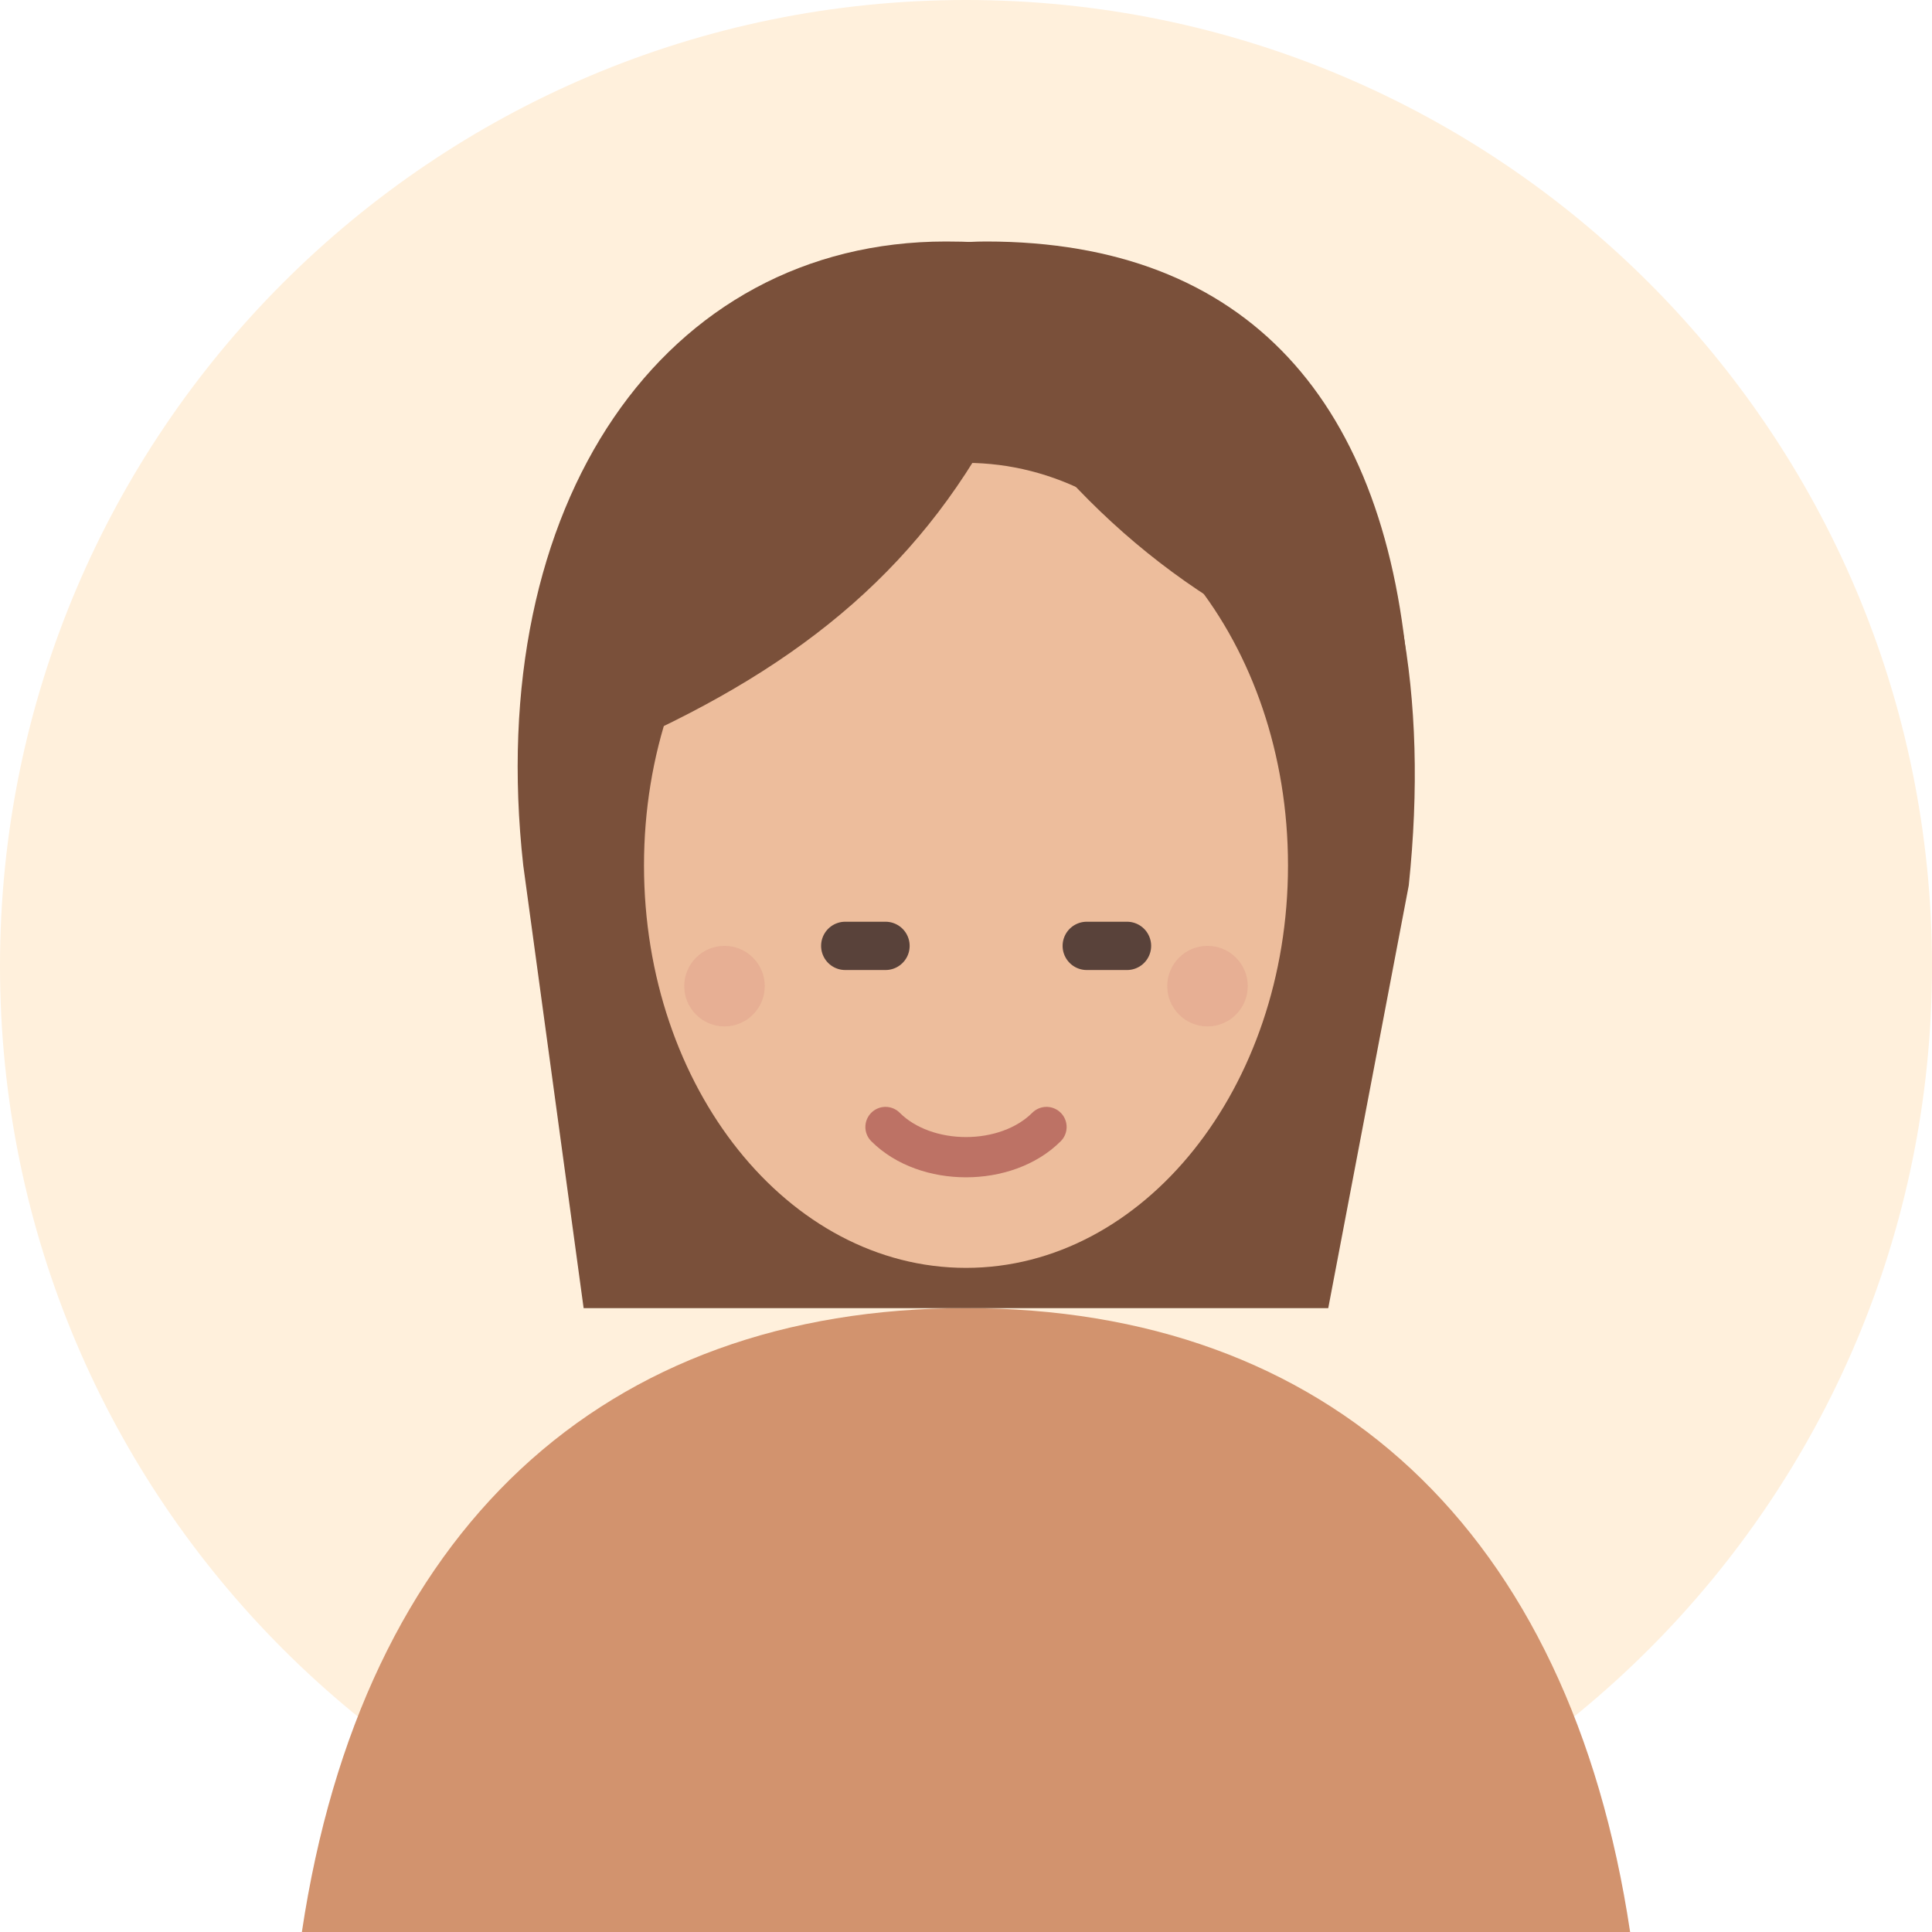
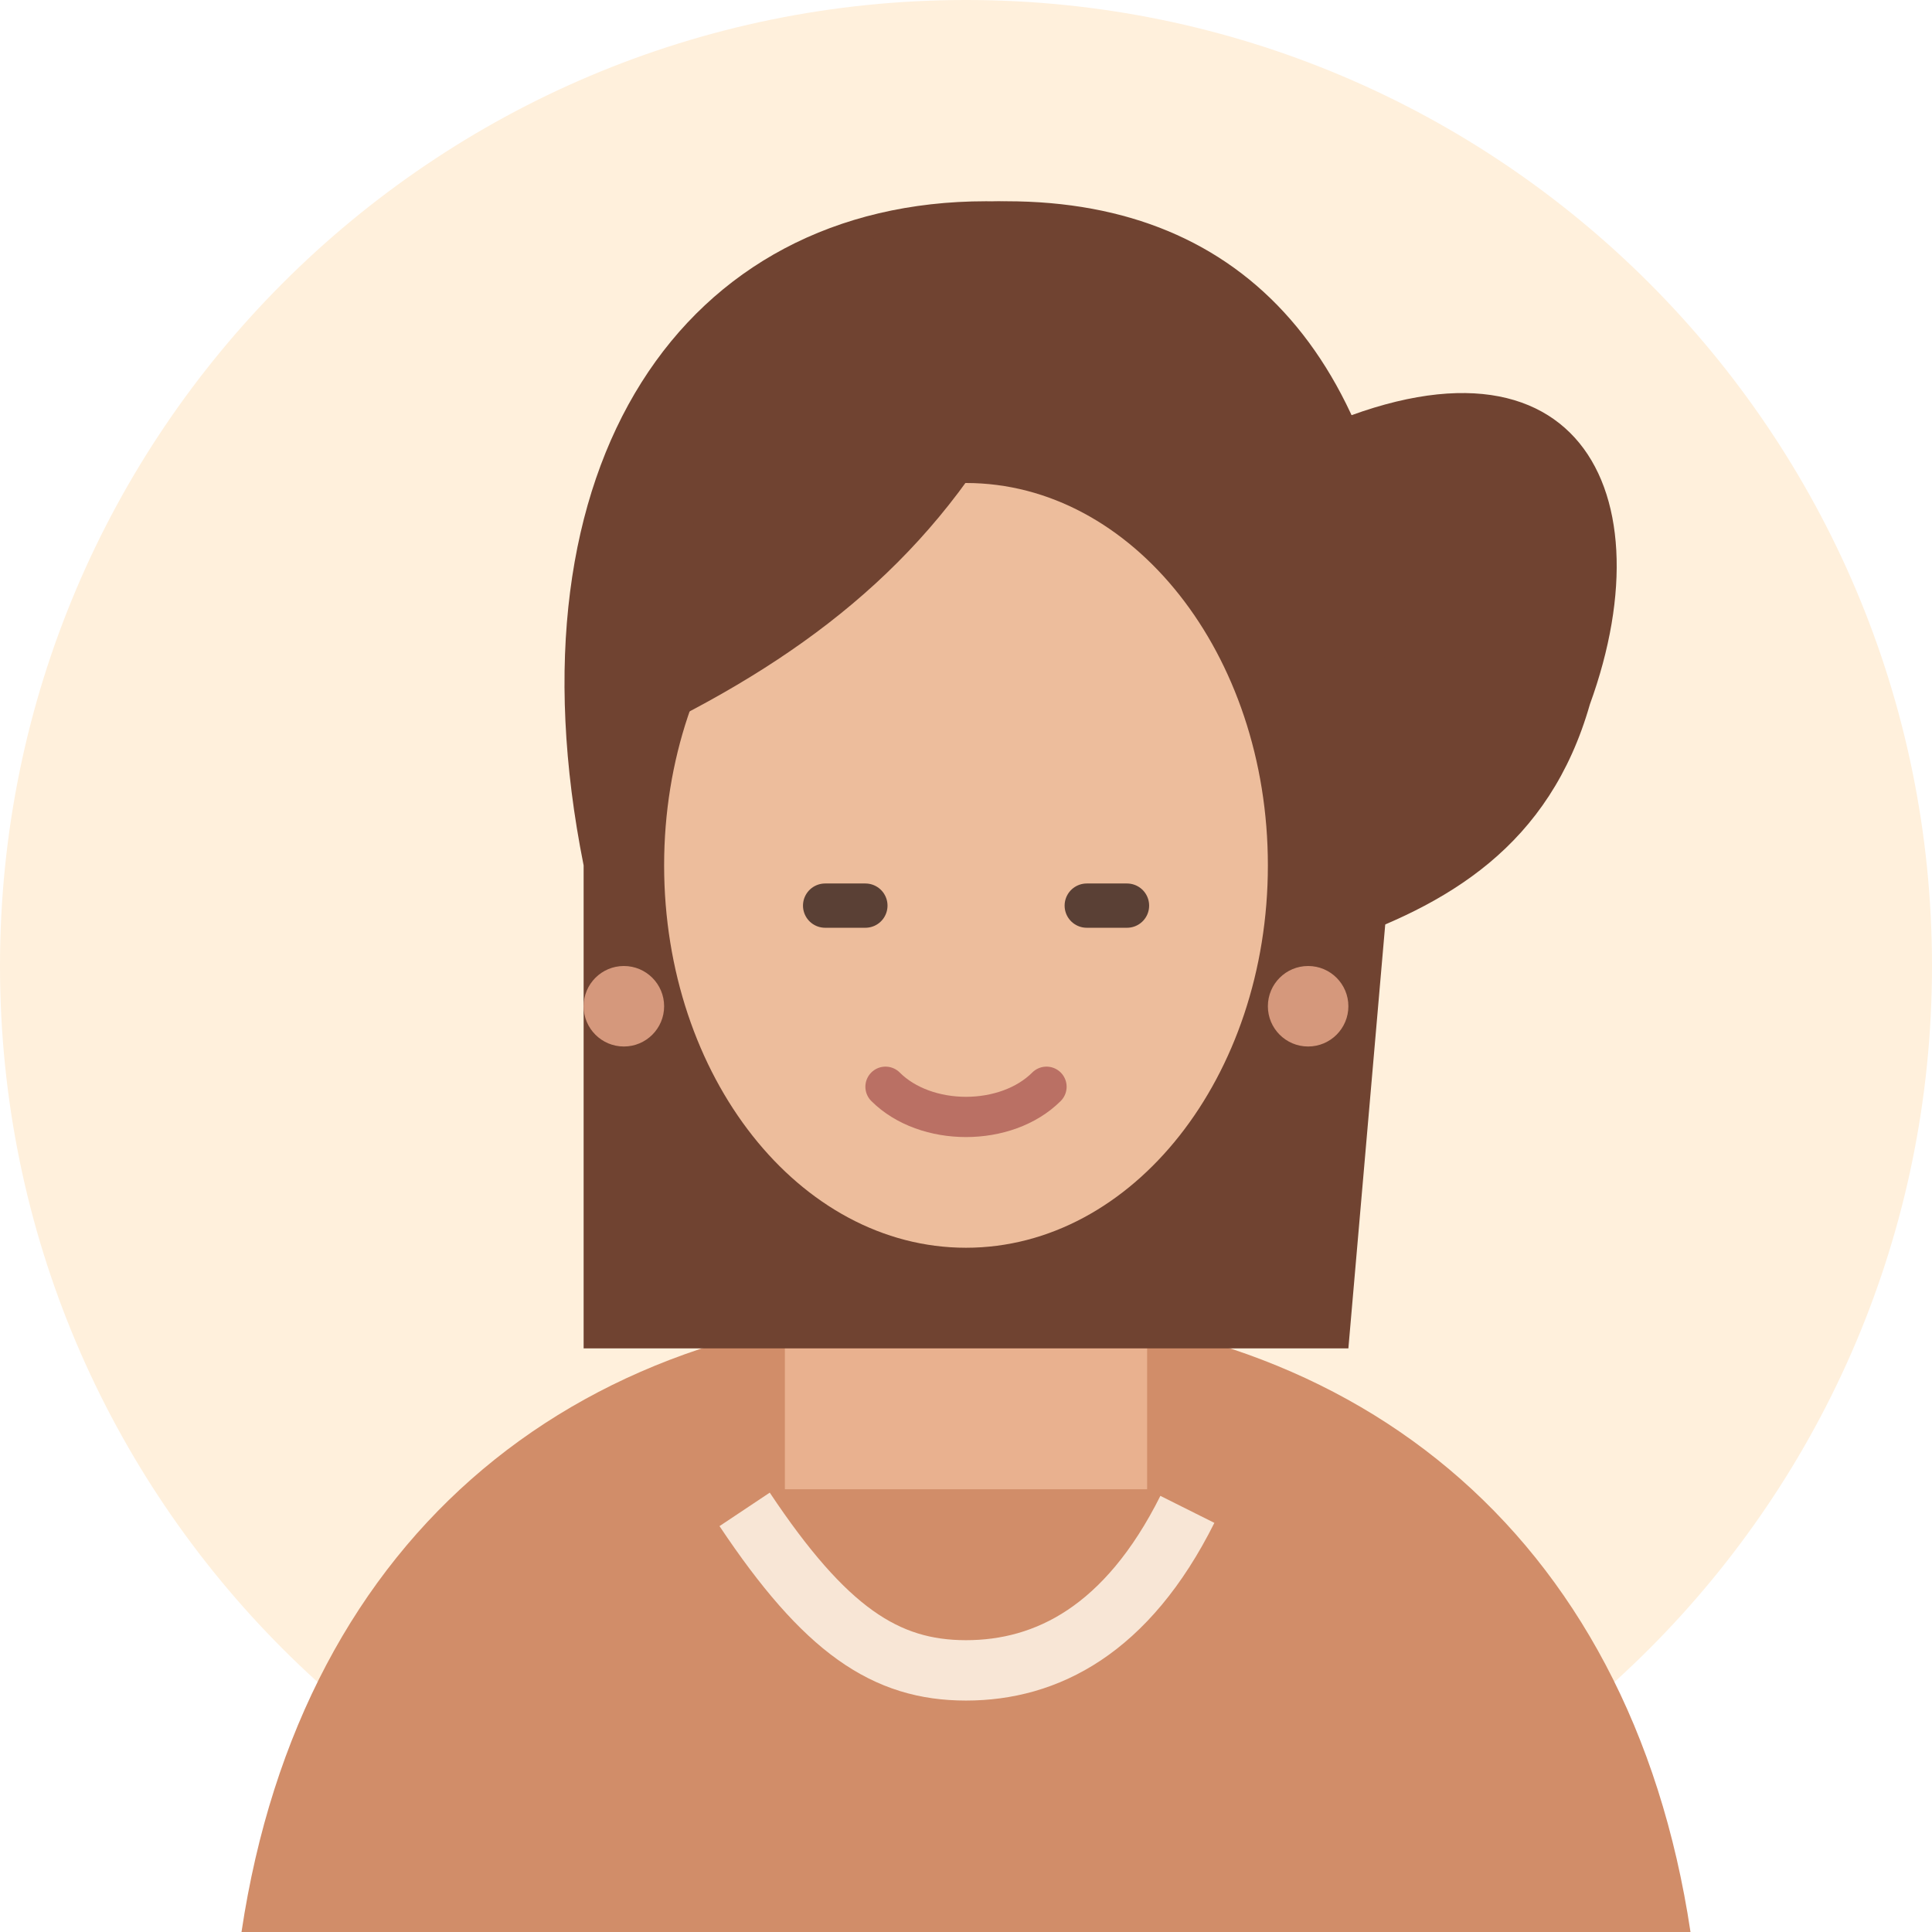
<svg xmlns="http://www.w3.org/2000/svg" viewBox="0 0 96 96">
  <rect width="96" height="96" rx="48" fill="#fff0dc" />
-   <path d="M15 96c3-20 15-31 33-31s30 11 33 31" fill="#d2936e" />
-   <path d="M26 43c-2-18 7-31 21-31 17 0 25 13 23 32l-4 21H29z" fill="#7a503a" />
-   <ellipse cx="48" cy="43" rx="16" ry="20" fill="#edbd9c" />
-   <path d="M31 37c1-17 9-25 18-25 13 0 20 8 21 22-8-2-15-7-20-14-4 8-10 13-19 17" fill="#7a503a" />
-   <path d="M42 47h2m10 0h2" stroke="#59423a" stroke-width="2.4" stroke-linecap="round" />
-   <path d="M44 56c2 2 6 2 8 0" fill="none" stroke="#bd7265" stroke-width="2" stroke-linecap="round" />
-   <circle cx="36" cy="49" r="2" fill="#df9d89" opacity=".45" />
-   <circle cx="60" cy="49" r="2" fill="#df9d89" opacity=".45" />
+   <path d="M12 96c3-20 17-31 36-31s33 11 36 31" fill="#d18d69" />
+   <path d="M39 59h18v15H39z" fill="#e9b18f" />
+   <path d="M29 43c-4-20 5-33 20-33 13 0 23 10 20 34l-2 23H29z" fill="#704331" />
+   <path d="M64 22c14-7 19 2 15 13-2 7-7 10-13 12" fill="#704331" />
+   <ellipse cx="48" cy="43" rx="15" ry="19" fill="#edbd9c" />
+   <path d="M33 36c1-17 8-26 17-26 12 0 19 8 20 23-8-2-15-7-19-14-4 8-10 13-18 17" fill="#704331" />
+   <path d="M41 45h2m11 0h2" stroke="#5a4035" stroke-width="2.2" stroke-linecap="round" />
+   <path d="M44 54c2 2 6 2 8 0" fill="none" stroke="#ba7064" stroke-width="2" stroke-linecap="round" />
+   <circle cx="31" cy="50" r="2" fill="#d5987c" />
+   <circle cx="65" cy="50" r="2" fill="#d5987c" />
+   <path d="M37 75c4 6 7 8 11 8s8-2 11-8" fill="none" stroke="#f8e6d6" stroke-width="3" />
</svg>
